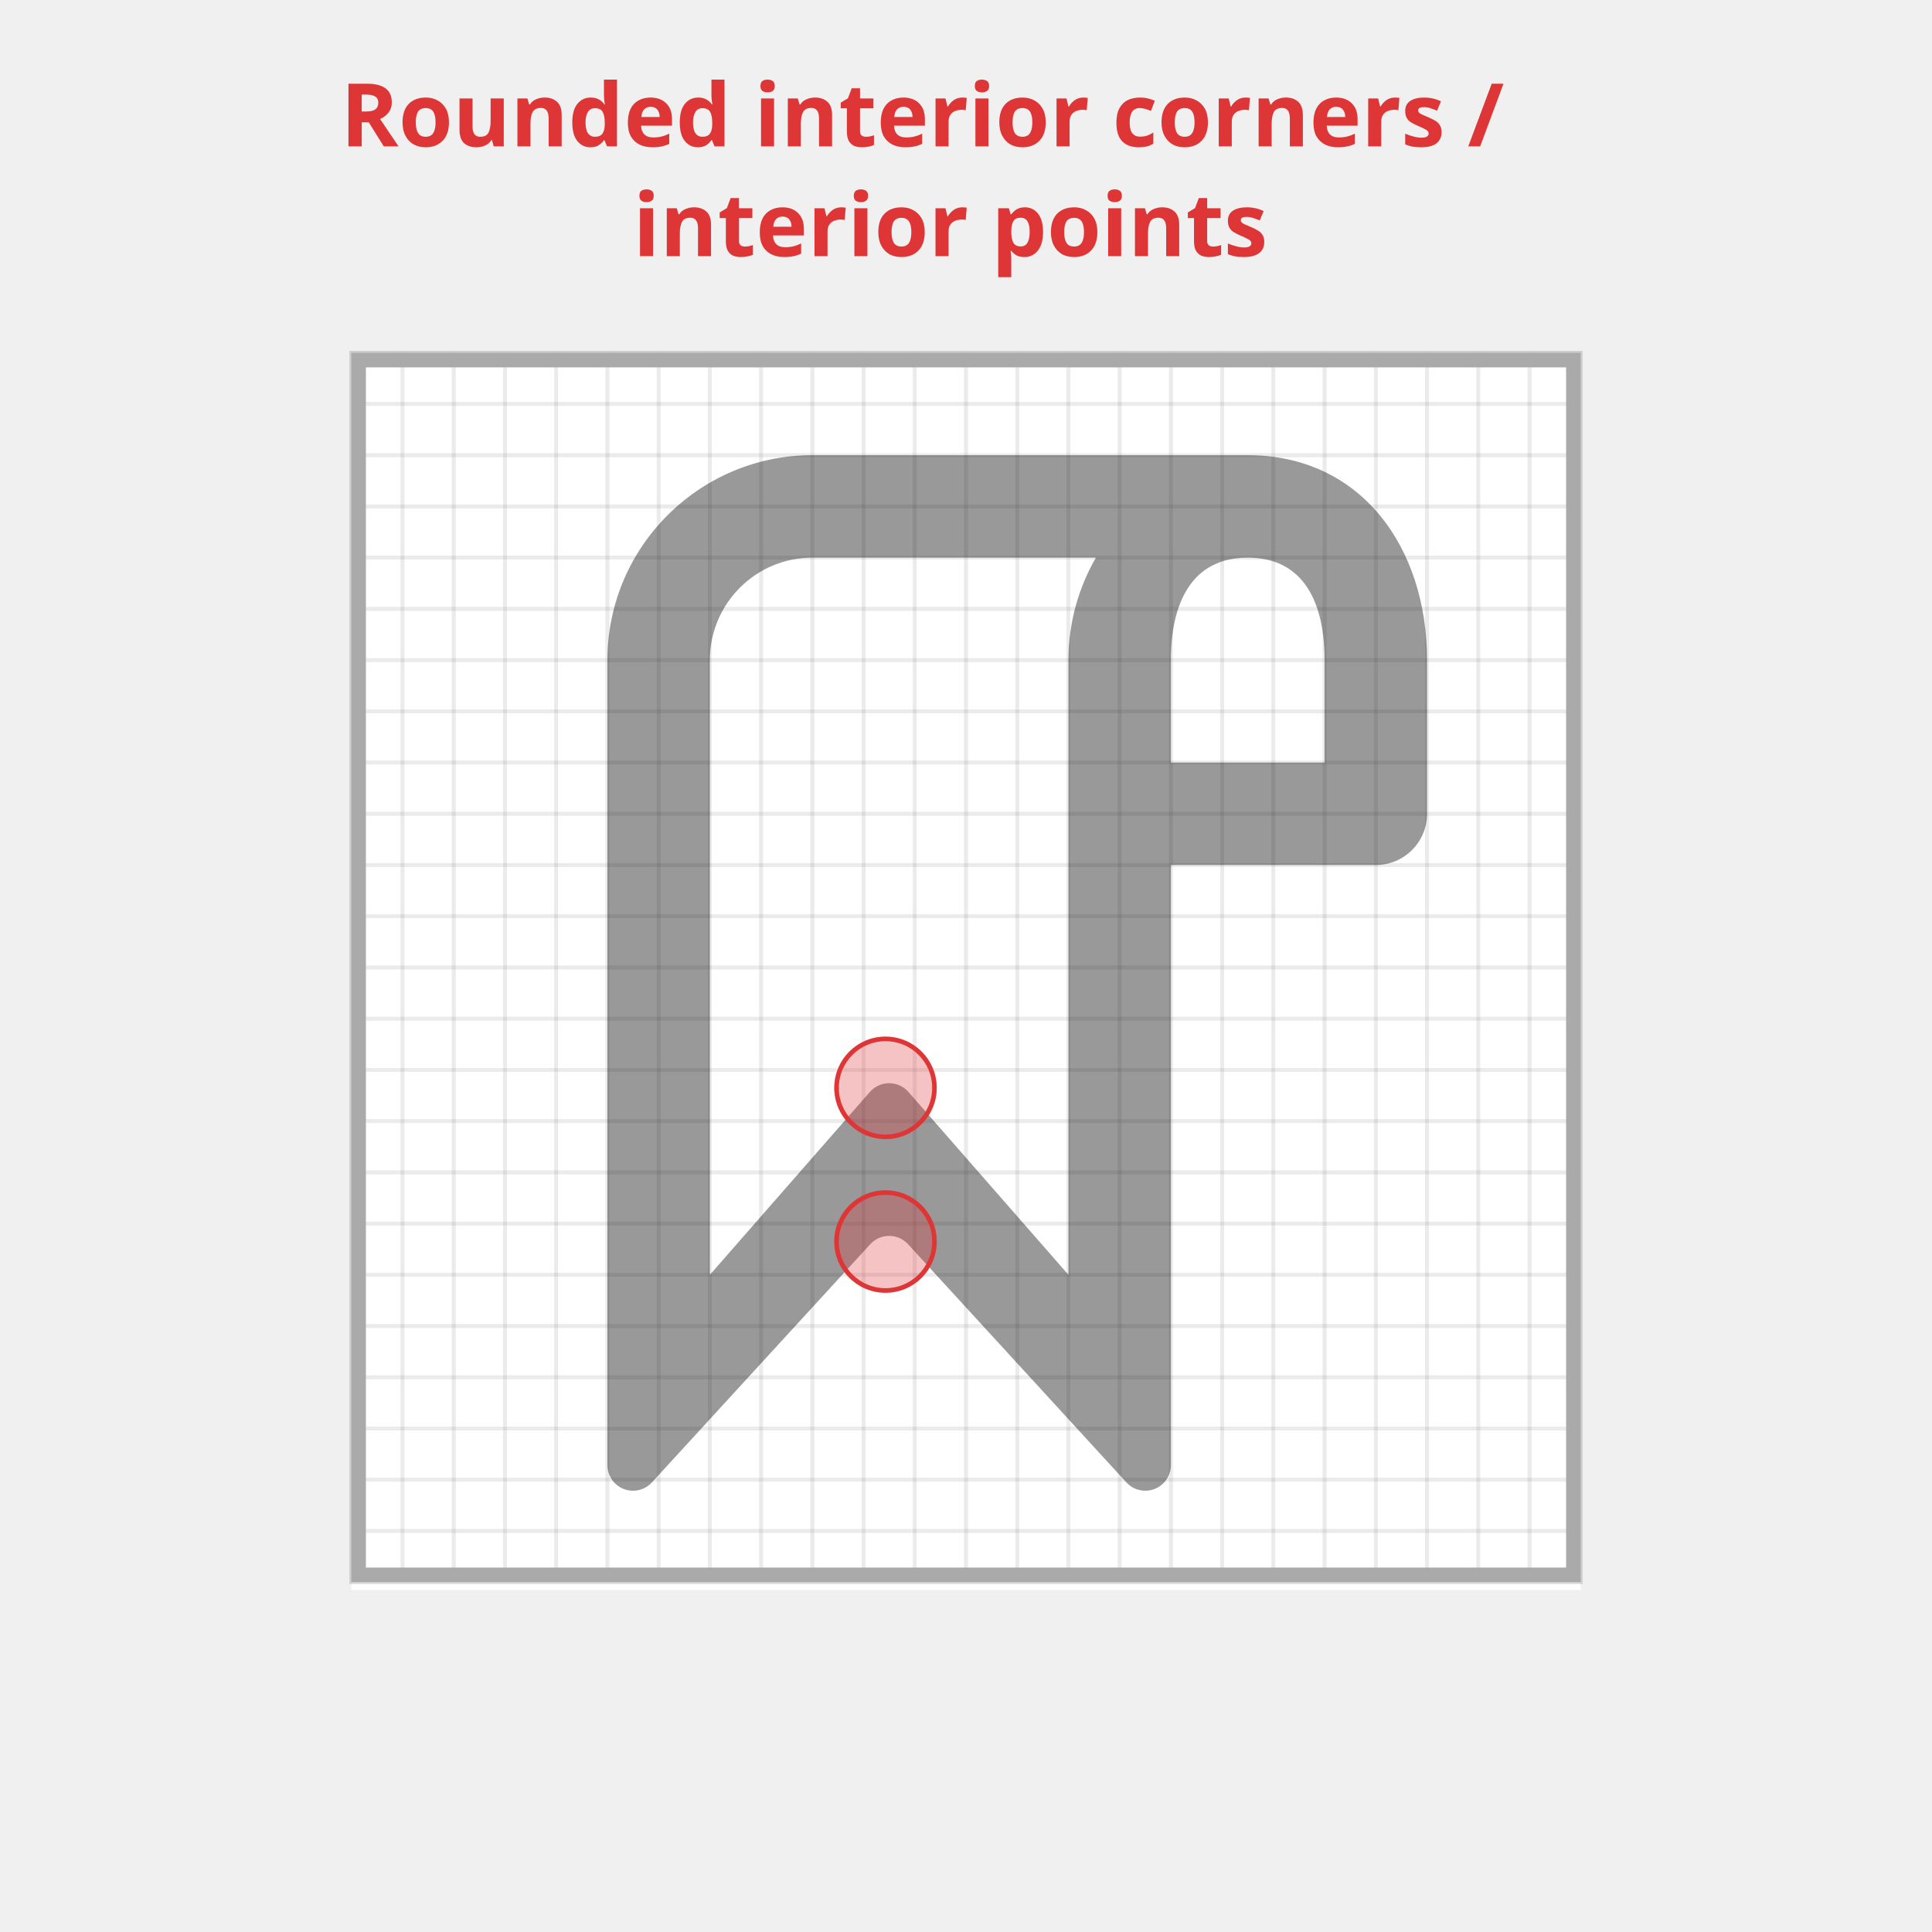
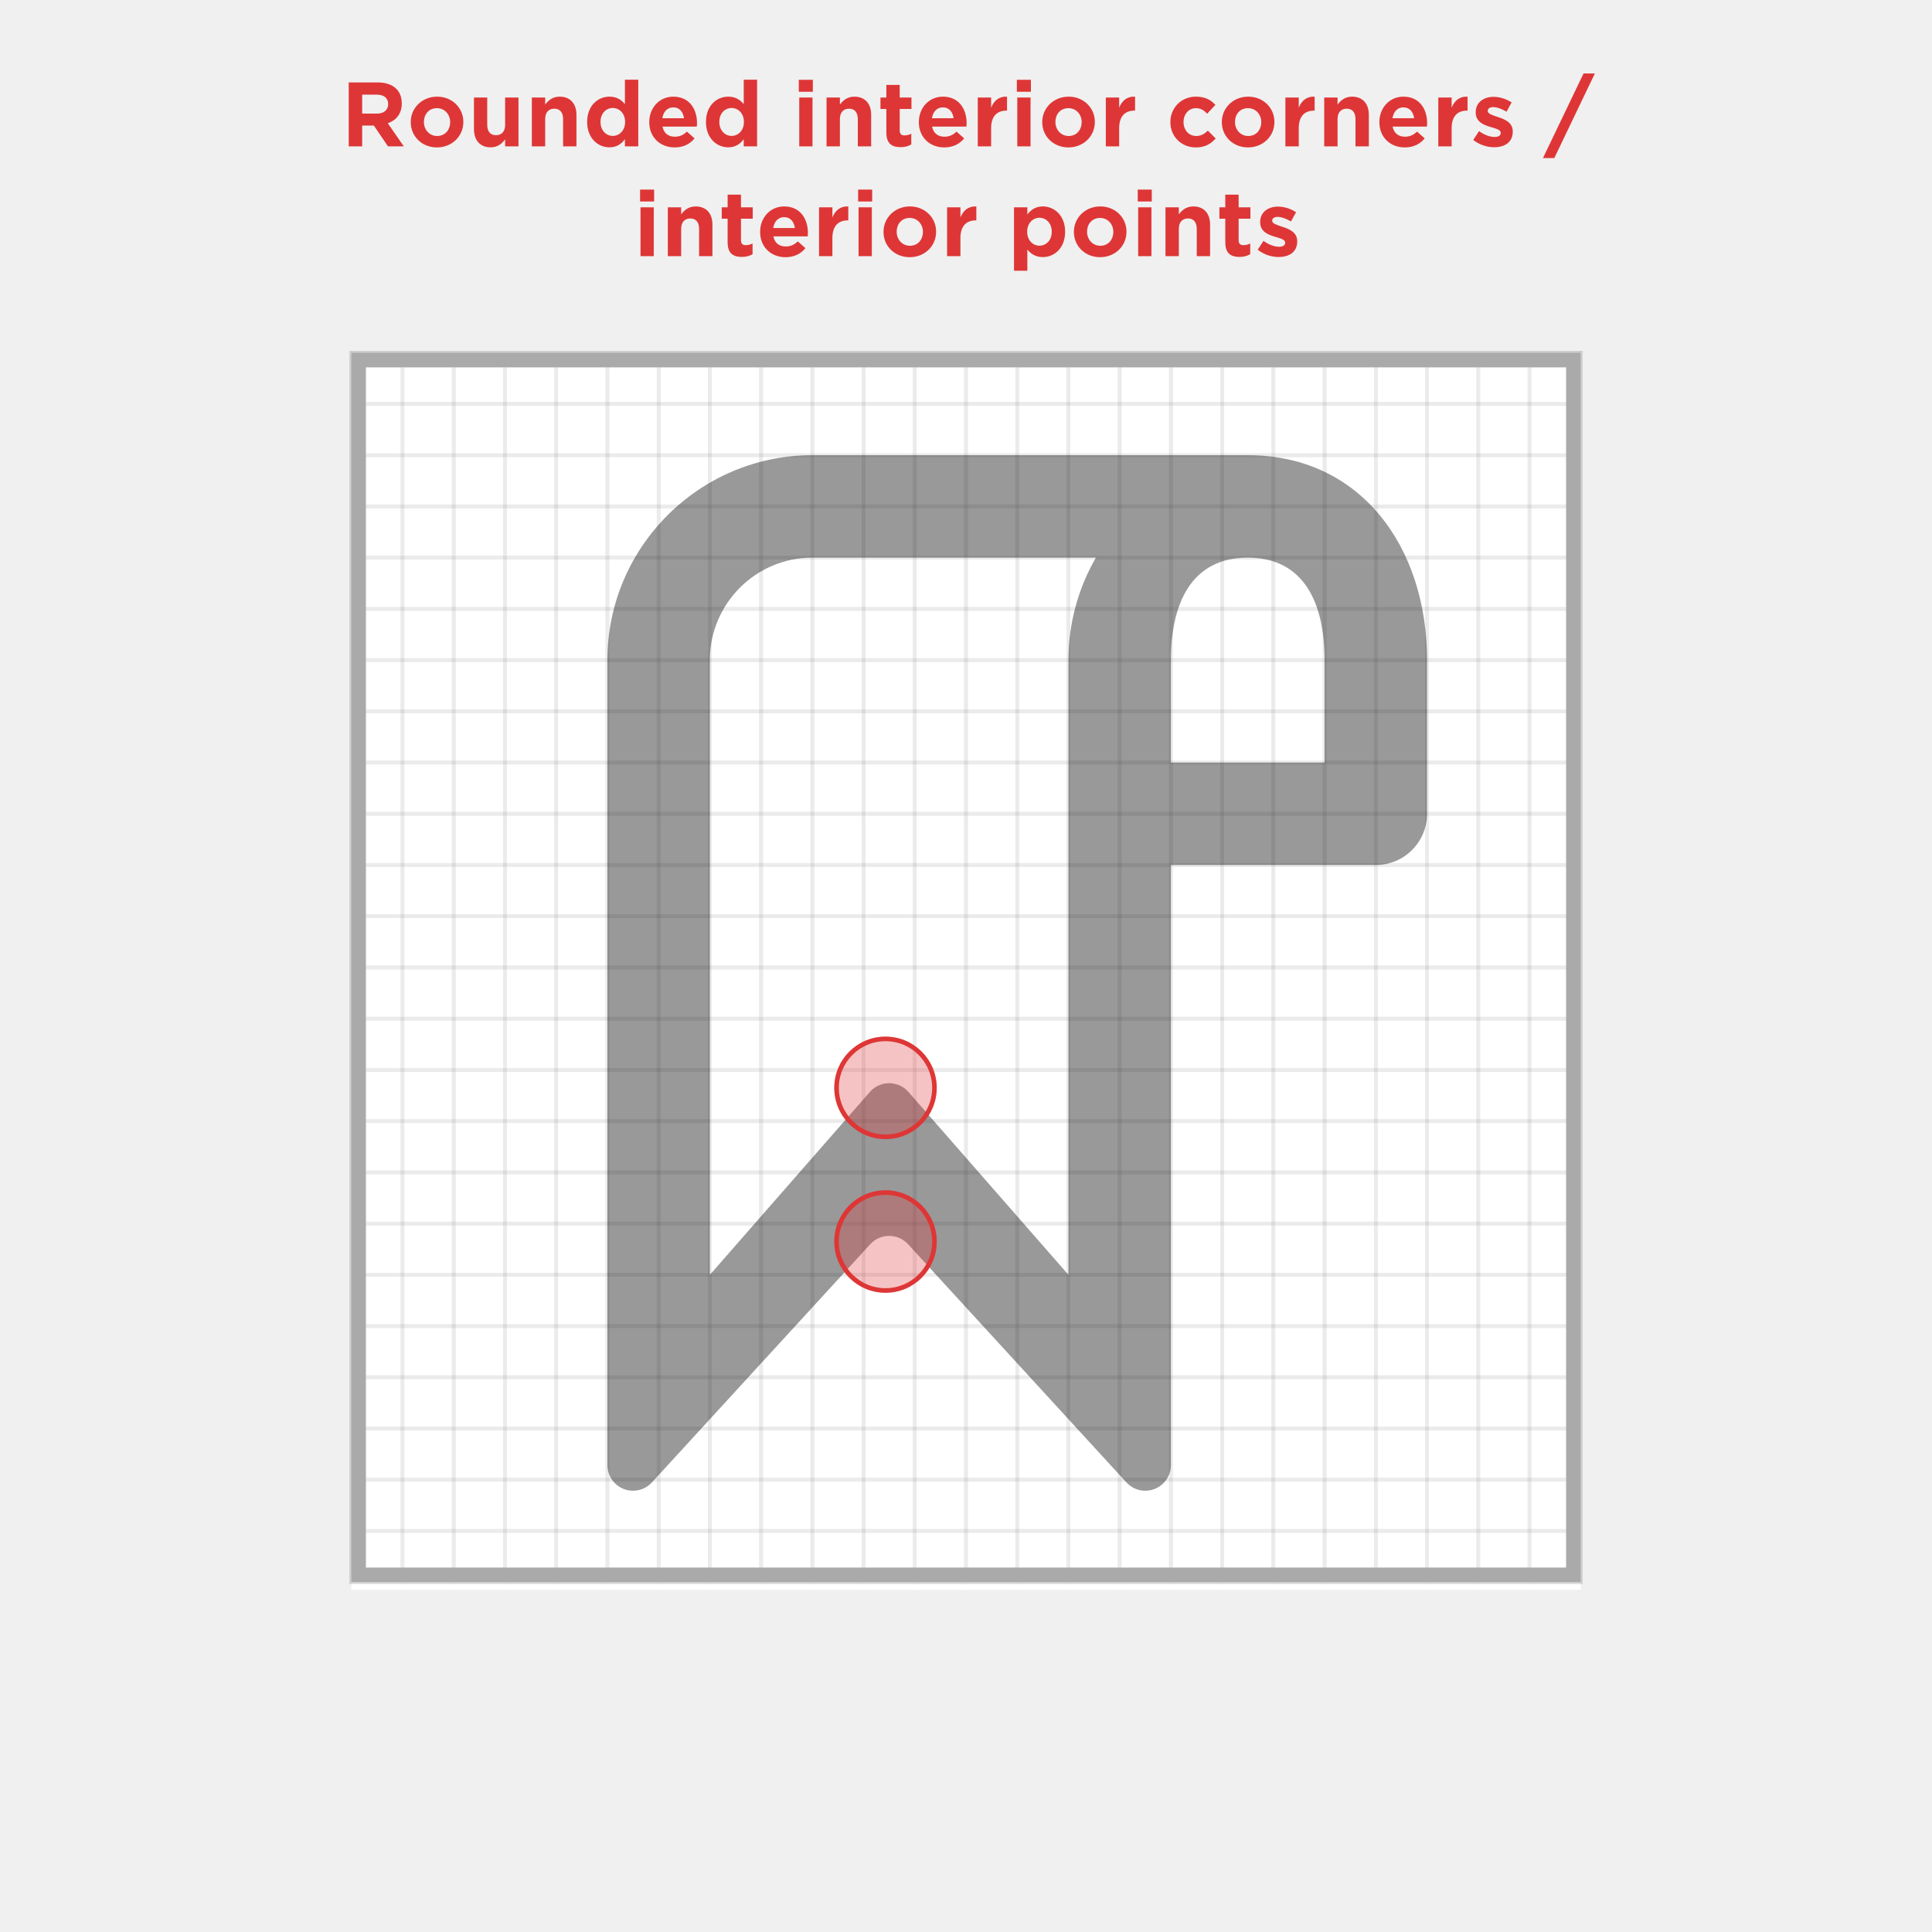
- <svg xmlns="http://www.w3.org/2000/svg" xmlns:xlink="http://www.w3.org/1999/xlink" width="264px" height="264px" viewBox="0 0 264 264" version="1.1">
+ <svg xmlns="http://www.w3.org/2000/svg" xmlns:xlink="http://www.w3.org/1999/xlink" width="264" height="264" viewBox="0 0 264 264">
  <defs>
-     <circle id="path-1" cx="75.05" cy="140.65" r="7" />
-     <circle id="path-2" cx="75.05" cy="161.65" r="7" />
+     <circle id="avoid-3-a" cx="75.05" cy="140.65" r="7" />
+     <circle id="avoid-3-b" cx="75.05" cy="161.65" r="7" />
  </defs>
-   <g id="Page-1" stroke="none" stroke-width="1" fill="none" fill-rule="evenodd">
-     <g id="Avoid-3">
-       <g id="Group" transform="translate(45, 8)">
-         <g id="Icon-Grid---Base---Zoomed" transform="translate(3, 40.2)">
-           <g id="Grid">
-             <rect id="Rectangle" fill="#FFFFFF" x="0" y="0" width="168" height="169.05" />
-             <g id="pixels" opacity="0.4" stroke="#000000" stroke-width="0.5">
-               <g id="Group" opacity="0.2">
-                 <rect id="Rectangle-3" x="161" y="0" width="7" height="168" />
-                 <rect id="Rectangle-3" x="154" y="0" width="7" height="168" />
-                 <rect id="Rectangle-3" x="147" y="0" width="7" height="168" />
-                 <rect id="Rectangle-3" x="140" y="0" width="7" height="168" />
-                 <rect id="Rectangle-3" x="133" y="0" width="7" height="168" />
-                 <rect id="Rectangle-3" x="126" y="0" width="7" height="168" />
-                 <rect id="Rectangle-3" x="119" y="0" width="7" height="168" />
-                 <rect id="Rectangle-3" x="112" y="0" width="7" height="168" />
-                 <rect id="Rectangle-3" x="105" y="0" width="7" height="168" />
-                 <rect id="Rectangle-3" x="98" y="0" width="7" height="168" />
-                 <rect id="Rectangle-3" x="91" y="0" width="7" height="168" />
-                 <rect id="Rectangle-3" x="84" y="0" width="7" height="168" />
-                 <rect id="Rectangle-3" x="77" y="0" width="7" height="168" />
-                 <rect id="Rectangle-3" x="70" y="0" width="7" height="168" />
-                 <rect id="Rectangle-3" x="63" y="0" width="7" height="168" />
-                 <rect id="Rectangle-3" x="56" y="0" width="7" height="168" />
-                 <rect id="Rectangle-3" x="49" y="0" width="7" height="168" />
-                 <rect id="Rectangle-3" x="42" y="0" width="7" height="168" />
-                 <rect id="Rectangle-3" x="35" y="0" width="7" height="168" />
-                 <rect id="Rectangle-3" x="28" y="0" width="7" height="168" />
-                 <rect id="Rectangle-3" x="21" y="0" width="7" height="168" />
-                 <rect id="Rectangle-3" x="14" y="0" width="7" height="168" />
-                 <rect id="Rectangle-3" x="7" y="0" width="7" height="168" />
-                 <rect id="Rectangle-3" x="0" y="0" width="7" height="168" />
-               </g>
-               <g id="Group" opacity="0.2" transform="translate(84, 84) rotate(90) translate(-84, -84) ">
-                 <rect id="Rectangle-3" x="161" y="0" width="7" height="168" />
-                 <rect id="Rectangle-3" x="154" y="0" width="7" height="168" />
-                 <rect id="Rectangle-3" x="147" y="0" width="7" height="168" />
-                 <rect id="Rectangle-3" x="140" y="0" width="7" height="168" />
-                 <rect id="Rectangle-3" x="133" y="0" width="7" height="168" />
-                 <rect id="Rectangle-3" x="126" y="0" width="7" height="168" />
-                 <rect id="Rectangle-3" x="119" y="0" width="7" height="168" />
-                 <rect id="Rectangle-3" x="112" y="0" width="7" height="168" />
-                 <rect id="Rectangle-3" x="105" y="0" width="7" height="168" />
-                 <rect id="Rectangle-3" x="98" y="0" width="7" height="168" />
-                 <rect id="Rectangle-3" x="91" y="0" width="7" height="168" />
-                 <rect id="Rectangle-3" x="84" y="0" width="7" height="168" />
-                 <rect id="Rectangle-3" x="77" y="0" width="7" height="168" />
-                 <rect id="Rectangle-3" x="70" y="0" width="7" height="168" />
-                 <rect id="Rectangle-3" x="63" y="0" width="7" height="168" />
-                 <rect id="Rectangle-3" x="56" y="0" width="7" height="168" />
-                 <rect id="Rectangle-3" x="49" y="0" width="7" height="168" />
-                 <rect id="Rectangle-3" x="42" y="0" width="7" height="168" />
-                 <rect id="Rectangle-3" x="35" y="0" width="7" height="168" />
-                 <rect id="Rectangle-3" x="28" y="0" width="7" height="168" />
-                 <rect id="Rectangle-3" x="21" y="0" width="7" height="168" />
-                 <rect id="Rectangle-3" x="14" y="0" width="7" height="168" />
-                 <rect id="Rectangle-3" x="7" y="0" width="7" height="168" />
-                 <rect id="Rectangle-3" x="0" y="0" width="7" height="168" />
-               </g>
-             </g>
-             <rect id="bounds" stroke="#AAAAAA" stroke-width="2" x="1" y="1" width="166" height="166" />
-           </g>
+   <g fill="none" fill-rule="evenodd" transform="translate(45 8)">
+     <g transform="translate(3 40.2)">
+       <rect width="168" height="169.05" fill="#FFF" />
+       <g stroke="#000" stroke-width=".5" opacity=".4">
+         <g opacity=".2">
+           <rect width="7" height="168" x="161" />
+           <rect width="7" height="168" x="154" />
+           <rect width="7" height="168" x="147" />
+           <rect width="7" height="168" x="140" />
+           <rect width="7" height="168" x="133" />
+           <rect width="7" height="168" x="126" />
+           <rect width="7" height="168" x="119" />
+           <rect width="7" height="168" x="112" />
+           <rect width="7" height="168" x="105" />
+           <rect width="7" height="168" x="98" />
+           <rect width="7" height="168" x="91" />
+           <rect width="7" height="168" x="84" />
+           <rect width="7" height="168" x="77" />
+           <rect width="7" height="168" x="70" />
+           <rect width="7" height="168" x="63" />
+           <rect width="7" height="168" x="56" />
+           <rect width="7" height="168" x="49" />
+           <rect width="7" height="168" x="42" />
+           <rect width="7" height="168" x="35" />
+           <rect width="7" height="168" x="28" />
+           <rect width="7" height="168" x="21" />
+           <rect width="7" height="168" x="14" />
+           <rect width="7" height="168" x="7" />
+           <rect width="7" height="168" />
        </g>
-         <g id="Icons/bookmark" opacity="0.4" transform="translate(3, 40.2)">
-           <rect id="bounds" x="0" y="0" width="168" height="168" />
-           <path d="M122.509,14 L63,14 C47.558,14 35,26.565 35,42 L35,152.002 C35,153.935 36.567,155.502 38.5,155.502 C39.481,155.502 40.417,155.09 41.08,154.367 L70.92,121.815 C72.226,120.39 74.44,120.293 75.865,121.6 C75.94,121.668 76.012,121.74 76.08,121.815 L105.92,154.367 C107.226,155.792 109.44,155.888 110.865,154.582 C111.588,153.919 112,152.983 112,152.002 L112,70 L140,70 C143.864,70 147,66.871 147,63 L147,42 C147,26.565 137.958,14 122.509,14 Z M98,42 L98,126 L76.134,101.01 C74.861,99.556 72.65,99.408 71.195,100.681 C71.078,100.783 70.968,100.893 70.866,101.01 L49,126 L49,42 C49,34.272 55.279,28 63,28 L101.752,28 C99.372,32.123 98,36.904 98,42 Z M133,56 L112,56 L112,42 C112,34.272 114.788,28 122.509,28 C130.223,28 133,34.272 133,42 L133,56 Z" id="bookmark" fill="#000000" fill-rule="nonzero" />
+         <g opacity=".2" transform="rotate(90 84 84)">
+           <rect width="7" height="168" x="161" />
+           <rect width="7" height="168" x="154" />
+           <rect width="7" height="168" x="147" />
+           <rect width="7" height="168" x="140" />
+           <rect width="7" height="168" x="133" />
+           <rect width="7" height="168" x="126" />
+           <rect width="7" height="168" x="119" />
+           <rect width="7" height="168" x="112" />
+           <rect width="7" height="168" x="105" />
+           <rect width="7" height="168" x="98" />
+           <rect width="7" height="168" x="91" />
+           <rect width="7" height="168" x="84" />
+           <rect width="7" height="168" x="77" />
+           <rect width="7" height="168" x="70" />
+           <rect width="7" height="168" x="63" />
+           <rect width="7" height="168" x="56" />
+           <rect width="7" height="168" x="49" />
+           <rect width="7" height="168" x="42" />
+           <rect width="7" height="168" x="35" />
+           <rect width="7" height="168" x="28" />
+           <rect width="7" height="168" x="21" />
+           <rect width="7" height="168" x="14" />
+           <rect width="7" height="168" x="7" />
+           <rect width="7" height="168" />
        </g>
-         <g id="Guides" transform="translate(0.95, 0)">
-           <text id="Rounded-interior-cor" font-family="GothamSSm-Bold, Gotham SSm" font-size="12" font-weight="bold" fill="#DE3636">
-             <tspan x="0.587" y="12">Rounded interior corners /</tspan>
-             <tspan x="40.565" y="27">interior points</tspan>
-           </text>
-           <g id="guide">
-             <use fill-opacity="0.3" fill="#DE3636" fill-rule="evenodd" xlink:href="#path-1" />
-             <circle stroke="#DE3636" stroke-width="0.625" cx="75.05" cy="140.65" r="6.688" />
-           </g>
-           <g id="guide">
-             <use fill-opacity="0.3" fill="#DE3636" fill-rule="evenodd" xlink:href="#path-2" />
-             <circle stroke="#DE3636" stroke-width="0.625" cx="75.05" cy="161.65" r="6.688" />
-           </g>
-         </g>
+       </g>
+       <rect width="166" height="166" x="1" y="1" stroke="#AAA" stroke-width="2" />
+     </g>
+     <g opacity=".4" transform="translate(3 40.2)">
+       <rect width="168" height="168" />
+       <path fill="#000" fill-rule="nonzero" d="M122.509,14 L63,14 C47.558,14 35,26.565 35,42 L35,152.002 C35,153.935 36.567,155.502 38.5,155.502 C39.481,155.502 40.417,155.09 41.08,154.367 L70.92,121.815 C72.226,120.39 74.44,120.293 75.865,121.6 C75.94,121.668 76.012,121.74 76.08,121.815 L105.92,154.367 C107.226,155.792 109.44,155.888 110.865,154.582 C111.588,153.919 112,152.983 112,152.002 L112,70 L140,70 C143.864,70 147,66.871 147,63 L147,42 C147,26.565 137.958,14 122.509,14 Z M98,42 L98,126 L76.134,101.01 C74.861,99.556 72.65,99.408 71.195,100.681 C71.078,100.783 70.968,100.893 70.866,101.01 L49,126 L49,42 C49,34.272 55.279,28 63,28 L101.752,28 C99.372,32.123 98,36.904 98,42 Z M133,56 L112,56 L112,42 C112,34.272 114.788,28 122.509,28 C130.223,28 133,34.272 133,42 L133,56 Z" />
+     </g>
+     <g transform="translate(.95)">
+       <path fill="#DE3636" d="M3.539,7.524 L5.555,7.524 C6.515,7.524 7.091,7.008 7.091,6.24 L7.091,6.216 C7.091,5.376 6.491,4.932 5.519,4.932 L3.539,4.932 L3.539,7.524 Z M1.703,12 L1.703,3.264 L5.675,3.264 C6.779,3.264 7.643,3.576 8.219,4.152 C8.699,4.632 8.951,5.316 8.951,6.12 L8.951,6.144 C8.951,7.56 8.171,8.448 7.043,8.844 L9.227,12 L7.067,12 L5.135,9.156 L3.539,9.156 L3.539,12 L1.703,12 Z M13.751,12.144 C11.699,12.144 10.175,10.62 10.175,8.7 L10.175,8.676 C10.175,6.768 11.711,5.208 13.787,5.208 C15.839,5.208 17.363,6.744 17.363,8.652 L17.363,8.676 C17.363,10.596 15.827,12.144 13.751,12.144 Z M13.787,10.584 C14.891,10.584 15.563,9.72 15.563,8.7 L15.563,8.676 C15.563,7.656 14.831,6.78 13.751,6.78 C12.647,6.78 11.975,7.632 11.975,8.652 L11.975,8.676 C11.975,9.696 12.707,10.584 13.787,10.584 Z M21.095,12.132 C19.655,12.132 18.815,11.172 18.815,9.636 L18.815,5.328 L20.627,5.328 L20.627,9.06 C20.627,9.984 21.071,10.476 21.827,10.476 C22.583,10.476 23.075,9.984 23.075,9.06 L23.075,5.328 L24.899,5.328 L24.899,12 L23.075,12 L23.075,11.04 C22.643,11.616 22.067,12.132 21.095,12.132 Z M26.723,12 L26.723,5.328 L28.547,5.328 L28.547,6.288 C28.979,5.724 29.555,5.208 30.527,5.208 C31.967,5.208 32.819,6.156 32.819,7.692 L32.819,12 L30.995,12 L30.995,8.268 C30.995,7.344 30.551,6.852 29.795,6.852 C29.039,6.852 28.547,7.344 28.547,8.268 L28.547,12 L26.723,12 Z M37.787,10.572 C38.699,10.572 39.467,9.816 39.467,8.676 L39.467,8.652 C39.467,7.512 38.699,6.756 37.787,6.756 C36.875,6.756 36.107,7.488 36.107,8.652 L36.107,8.676 C36.107,9.816 36.875,10.572 37.787,10.572 Z M37.331,12.132 C35.771,12.132 34.283,10.908 34.283,8.676 L34.283,8.652 C34.283,6.432 35.747,5.208 37.331,5.208 C38.351,5.208 38.987,5.676 39.443,6.228 L39.443,2.892 L41.267,2.892 L41.267,12 L39.443,12 L39.443,11.016 C38.975,11.652 38.327,12.132 37.331,12.132 Z M46.235,12.144 C44.243,12.144 42.767,10.74 42.767,8.7 L42.767,8.676 C42.767,6.768 44.123,5.208 46.055,5.208 C48.263,5.208 49.295,6.924 49.295,8.82 C49.295,8.964 49.283,9.132 49.271,9.3 L44.579,9.3 C44.759,10.212 45.383,10.68 46.259,10.68 C46.919,10.68 47.387,10.476 47.915,9.984 L48.959,10.908 C48.335,11.676 47.447,12.144 46.235,12.144 Z M44.555,8.16 L47.519,8.16 C47.399,7.284 46.895,6.672 46.055,6.672 C45.239,6.672 44.699,7.26 44.555,8.16 Z M54.023,10.572 C54.935,10.572 55.703,9.816 55.703,8.676 L55.703,8.652 C55.703,7.512 54.935,6.756 54.023,6.756 C53.111,6.756 52.343,7.488 52.343,8.652 L52.343,8.676 C52.343,9.816 53.111,10.572 54.023,10.572 Z M53.567,12.132 C52.007,12.132 50.519,10.908 50.519,8.676 L50.519,8.652 C50.519,6.432 51.983,5.208 53.567,5.208 C54.587,5.208 55.223,5.676 55.679,6.228 L55.679,2.892 L57.503,2.892 L57.503,12 L55.679,12 L55.679,11.016 C55.211,11.652 54.563,12.132 53.567,12.132 Z M63.203,4.536 L63.203,2.904 L65.123,2.904 L65.123,4.536 L63.203,4.536 Z M63.263,12 L63.263,5.328 L65.075,5.328 L65.075,12 L63.263,12 Z M66.995,12 L66.995,5.328 L68.819,5.328 L68.819,6.288 C69.251,5.724 69.827,5.208 70.799,5.208 C72.239,5.208 73.091,6.156 73.091,7.692 L73.091,12 L71.267,12 L71.267,8.268 C71.267,7.344 70.823,6.852 70.067,6.852 C69.311,6.852 68.819,7.344 68.819,8.268 L68.819,12 L66.995,12 Z M77.111,12.108 C75.959,12.108 75.167,11.652 75.167,10.116 L75.167,6.888 L74.363,6.888 L74.363,5.328 L75.167,5.328 L75.167,3.6 L76.991,3.6 L76.991,5.328 L78.599,5.328 L78.599,6.888 L76.991,6.888 L76.991,9.816 C76.991,10.284 77.195,10.5 77.639,10.5 C77.987,10.5 78.299,10.416 78.575,10.272 L78.575,11.736 C78.179,11.964 77.735,12.108 77.111,12.108 Z M83.075,12.144 C81.083,12.144 79.607,10.74 79.607,8.7 L79.607,8.676 C79.607,6.768 80.963,5.208 82.895,5.208 C85.103,5.208 86.135,6.924 86.135,8.82 C86.135,8.964 86.123,9.132 86.111,9.3 L81.419,9.3 C81.599,10.212 82.223,10.68 83.099,10.68 C83.759,10.68 84.227,10.476 84.755,9.984 L85.799,10.908 C85.175,11.676 84.287,12.144 83.075,12.144 Z M81.395,8.16 L84.359,8.16 C84.239,7.284 83.735,6.672 82.895,6.672 C82.079,6.672 81.539,7.26 81.395,8.16 Z M87.659,12 L87.659,5.328 L89.483,5.328 L89.483,6.708 C89.879,5.772 90.527,5.16 91.655,5.208 L91.655,7.116 L91.559,7.116 C90.287,7.116 89.483,7.896 89.483,9.516 L89.483,12 L87.659,12 Z M92.999,4.536 L92.999,2.904 L94.919,2.904 L94.919,4.536 L92.999,4.536 Z M93.059,12 L93.059,5.328 L94.871,5.328 L94.871,12 L93.059,12 Z M100.043,12.144 C97.991,12.144 96.467,10.62 96.467,8.7 L96.467,8.676 C96.467,6.768 98.003,5.208 100.079,5.208 C102.131,5.208 103.655,6.744 103.655,8.652 L103.655,8.676 C103.655,10.596 102.119,12.144 100.043,12.144 Z M100.079,10.584 C101.183,10.584 101.855,9.72 101.855,8.7 L101.855,8.676 C101.855,7.656 101.123,6.78 100.043,6.78 C98.939,6.78 98.267,7.632 98.267,8.652 L98.267,8.676 C98.267,9.696 98.999,10.584 100.079,10.584 Z M105.155,12 L105.155,5.328 L106.979,5.328 L106.979,6.708 C107.375,5.772 108.023,5.16 109.151,5.208 L109.151,7.116 L109.055,7.116 C107.783,7.116 106.979,7.896 106.979,9.516 L106.979,12 L105.155,12 Z M117.443,12.144 C115.439,12.144 113.975,10.608 113.975,8.7 L113.975,8.676 C113.975,6.78 115.427,5.208 117.467,5.208 C118.715,5.208 119.507,5.64 120.131,6.336 L119.003,7.536 C118.571,7.08 118.139,6.78 117.455,6.78 C116.471,6.78 115.775,7.632 115.775,8.652 L115.775,8.676 C115.775,9.732 116.459,10.584 117.527,10.584 C118.175,10.584 118.631,10.296 119.099,9.852 L120.167,10.92 C119.519,11.64 118.763,12.144 117.443,12.144 Z M124.583,12.144 C122.531,12.144 121.007,10.62 121.007,8.7 L121.007,8.676 C121.007,6.768 122.543,5.208 124.619,5.208 C126.671,5.208 128.195,6.744 128.195,8.652 L128.195,8.676 C128.195,10.596 126.659,12.144 124.583,12.144 Z M124.619,10.584 C125.723,10.584 126.395,9.72 126.395,8.7 L126.395,8.676 C126.395,7.656 125.663,6.78 124.583,6.78 C123.479,6.78 122.807,7.632 122.807,8.652 L122.807,8.676 C122.807,9.696 123.539,10.584 124.619,10.584 Z M129.695,12 L129.695,5.328 L131.519,5.328 L131.519,6.708 C131.915,5.772 132.563,5.16 133.691,5.208 L133.691,7.116 L133.595,7.116 C132.323,7.116 131.519,7.896 131.519,9.516 L131.519,12 L129.695,12 Z M134.999,12 L134.999,5.328 L136.823,5.328 L136.823,6.288 C137.255,5.724 137.831,5.208 138.803,5.208 C140.243,5.208 141.095,6.156 141.095,7.692 L141.095,12 L139.271,12 L139.271,8.268 C139.271,7.344 138.827,6.852 138.071,6.852 C137.315,6.852 136.823,7.344 136.823,8.268 L136.823,12 L134.999,12 Z M146.003,12.144 C144.011,12.144 142.535,10.74 142.535,8.7 L142.535,8.676 C142.535,6.768 143.891,5.208 145.823,5.208 C148.031,5.208 149.063,6.924 149.063,8.82 C149.063,8.964 149.051,9.132 149.039,9.3 L144.347,9.3 C144.527,10.212 145.151,10.68 146.027,10.68 C146.687,10.68 147.155,10.476 147.683,9.984 L148.727,10.908 C148.103,11.676 147.215,12.144 146.003,12.144 Z M144.323,8.16 L147.287,8.16 C147.167,7.284 146.663,6.672 145.823,6.672 C145.007,6.672 144.467,7.26 144.323,8.16 Z M150.587,12 L150.587,5.328 L152.411,5.328 L152.411,6.708 C152.807,5.772 153.455,5.16 154.583,5.208 L154.583,7.116 L154.487,7.116 C153.215,7.116 152.411,7.896 152.411,9.516 L152.411,12 L150.587,12 Z M158.219,12.12 C157.283,12.12 156.239,11.808 155.363,11.124 L156.155,9.912 C156.875,10.44 157.643,10.716 158.267,10.716 C158.843,10.716 159.119,10.5 159.119,10.176 L159.119,10.152 C159.119,9.72 158.459,9.576 157.715,9.348 C156.767,9.072 155.699,8.64 155.699,7.356 L155.699,7.332 C155.699,5.988 156.791,5.232 158.135,5.232 C158.975,5.232 159.887,5.52 160.607,6 L159.911,7.26 C159.251,6.876 158.591,6.636 158.087,6.636 C157.607,6.636 157.343,6.852 157.343,7.14 L157.343,7.164 C157.343,7.56 158.003,7.74 158.735,7.992 C159.671,8.292 160.763,8.736 160.763,9.96 L160.763,9.984 C160.763,11.448 159.659,12.12 158.219,12.12 Z M164.891,13.596 L170.435,2.04 L171.983,2.04 L166.439,13.596 L164.891,13.596 Z M41.513,19.536 L41.513,17.904 L43.433,17.904 L43.433,19.536 L41.513,19.536 Z M41.573,27 L41.573,20.328 L43.385,20.328 L43.385,27 L41.573,27 Z M45.305,27 L45.305,20.328 L47.129,20.328 L47.129,21.288 C47.561,20.724 48.137,20.208 49.109,20.208 C50.549,20.208 51.401,21.156 51.401,22.692 L51.401,27 L49.577,27 L49.577,23.268 C49.577,22.344 49.133,21.852 48.377,21.852 C47.621,21.852 47.129,22.344 47.129,23.268 L47.129,27 L45.305,27 Z M55.421,27.108 C54.269,27.108 53.477,26.652 53.477,25.116 L53.477,21.888 L52.673,21.888 L52.673,20.328 L53.477,20.328 L53.477,18.6 L55.301,18.6 L55.301,20.328 L56.909,20.328 L56.909,21.888 L55.301,21.888 L55.301,24.816 C55.301,25.284 55.505,25.5 55.949,25.5 C56.297,25.5 56.609,25.416 56.885,25.272 L56.885,26.736 C56.489,26.964 56.045,27.108 55.421,27.108 Z M61.385,27.144 C59.393,27.144 57.917,25.74 57.917,23.7 L57.917,23.676 C57.917,21.768 59.273,20.208 61.205,20.208 C63.413,20.208 64.445,21.924 64.445,23.82 C64.445,23.964 64.433,24.132 64.421,24.3 L59.729,24.3 C59.909,25.212 60.533,25.68 61.409,25.68 C62.069,25.68 62.537,25.476 63.065,24.984 L64.109,25.908 C63.485,26.676 62.597,27.144 61.385,27.144 Z M59.705,23.16 L62.669,23.16 C62.549,22.284 62.045,21.672 61.205,21.672 C60.389,21.672 59.849,22.26 59.705,23.16 Z M65.969,27 L65.969,20.328 L67.793,20.328 L67.793,21.708 C68.189,20.772 68.837,20.16 69.965,20.208 L69.965,22.116 L69.869,22.116 C68.597,22.116 67.793,22.896 67.793,24.516 L67.793,27 L65.969,27 Z M71.309,19.536 L71.309,17.904 L73.229,17.904 L73.229,19.536 L71.309,19.536 Z M71.369,27 L71.369,20.328 L73.181,20.328 L73.181,27 L71.369,27 Z M78.353,27.144 C76.301,27.144 74.777,25.62 74.777,23.7 L74.777,23.676 C74.777,21.768 76.313,20.208 78.389,20.208 C80.441,20.208 81.965,21.744 81.965,23.652 L81.965,23.676 C81.965,25.596 80.429,27.144 78.353,27.144 Z M78.389,25.584 C79.493,25.584 80.165,24.72 80.165,23.7 L80.165,23.676 C80.165,22.656 79.433,21.78 78.353,21.78 C77.249,21.78 76.577,22.632 76.577,23.652 L76.577,23.676 C76.577,24.696 77.309,25.584 78.389,25.584 Z M83.465,27 L83.465,20.328 L85.289,20.328 L85.289,21.708 C85.685,20.772 86.333,20.16 87.461,20.208 L87.461,22.116 L87.365,22.116 C86.093,22.116 85.289,22.896 85.289,24.516 L85.289,27 L83.465,27 Z M96.089,25.572 C97.001,25.572 97.769,24.84 97.769,23.676 L97.769,23.652 C97.769,22.512 97.001,21.756 96.089,21.756 C95.177,21.756 94.409,22.512 94.409,23.652 L94.409,23.676 C94.409,24.816 95.177,25.572 96.089,25.572 Z M92.609,28.992 L92.609,20.328 L94.433,20.328 L94.433,21.324 C94.901,20.688 95.549,20.208 96.545,20.208 C98.105,20.208 99.593,21.432 99.593,23.652 L99.593,23.676 C99.593,25.896 98.129,27.132 96.545,27.132 C95.525,27.132 94.889,26.652 94.433,26.1 L94.433,28.992 L92.609,28.992 Z M104.369,27.144 C102.317,27.144 100.793,25.62 100.793,23.7 L100.793,23.676 C100.793,21.768 102.329,20.208 104.405,20.208 C106.457,20.208 107.981,21.744 107.981,23.652 L107.981,23.676 C107.981,25.596 106.445,27.144 104.369,27.144 Z M104.405,25.584 C105.509,25.584 106.181,24.72 106.181,23.7 L106.181,23.676 C106.181,22.656 105.449,21.78 104.369,21.78 C103.265,21.78 102.593,22.632 102.593,23.652 L102.593,23.676 C102.593,24.696 103.325,25.584 104.405,25.584 Z M109.517,19.536 L109.517,17.904 L111.437,17.904 L111.437,19.536 L109.517,19.536 Z M109.577,27 L109.577,20.328 L111.389,20.328 L111.389,27 L109.577,27 Z M113.309,27 L113.309,20.328 L115.133,20.328 L115.133,21.288 C115.565,20.724 116.141,20.208 117.113,20.208 C118.553,20.208 119.405,21.156 119.405,22.692 L119.405,27 L117.581,27 L117.581,23.268 C117.581,22.344 117.137,21.852 116.381,21.852 C115.625,21.852 115.133,22.344 115.133,23.268 L115.133,27 L113.309,27 Z M123.425,27.108 C122.273,27.108 121.481,26.652 121.481,25.116 L121.481,21.888 L120.677,21.888 L120.677,20.328 L121.481,20.328 L121.481,18.6 L123.305,18.6 L123.305,20.328 L124.913,20.328 L124.913,21.888 L123.305,21.888 L123.305,24.816 C123.305,25.284 123.509,25.5 123.953,25.5 C124.301,25.5 124.613,25.416 124.889,25.272 L124.889,26.736 C124.493,26.964 124.049,27.108 123.425,27.108 Z M128.765,27.12 C127.829,27.12 126.785,26.808 125.909,26.124 L126.701,24.912 C127.421,25.44 128.189,25.716 128.813,25.716 C129.389,25.716 129.665,25.5 129.665,25.176 L129.665,25.152 C129.665,24.72 129.005,24.576 128.261,24.348 C127.313,24.072 126.245,23.64 126.245,22.356 L126.245,22.332 C126.245,20.988 127.337,20.232 128.681,20.232 C129.521,20.232 130.433,20.52 131.153,21 L130.457,22.26 C129.797,21.876 129.137,21.636 128.633,21.636 C128.153,21.636 127.889,21.852 127.889,22.14 L127.889,22.164 C127.889,22.56 128.549,22.74 129.281,22.992 C130.217,23.292 131.309,23.736 131.309,24.96 L131.309,24.984 C131.309,26.448 130.205,27.12 128.765,27.12 Z" />
+       <use fill="#DE3636" fill-opacity=".3" xlink:href="#avoid-3-a" />
+       <circle cx="75.05" cy="140.65" r="6.688" stroke="#DE3636" stroke-width=".625" />
+       <g>
+         <use fill="#DE3636" fill-opacity=".3" xlink:href="#avoid-3-b" />
+         <circle cx="75.05" cy="161.65" r="6.688" stroke="#DE3636" stroke-width=".625" />
      </g>
    </g>
  </g>
</svg>
